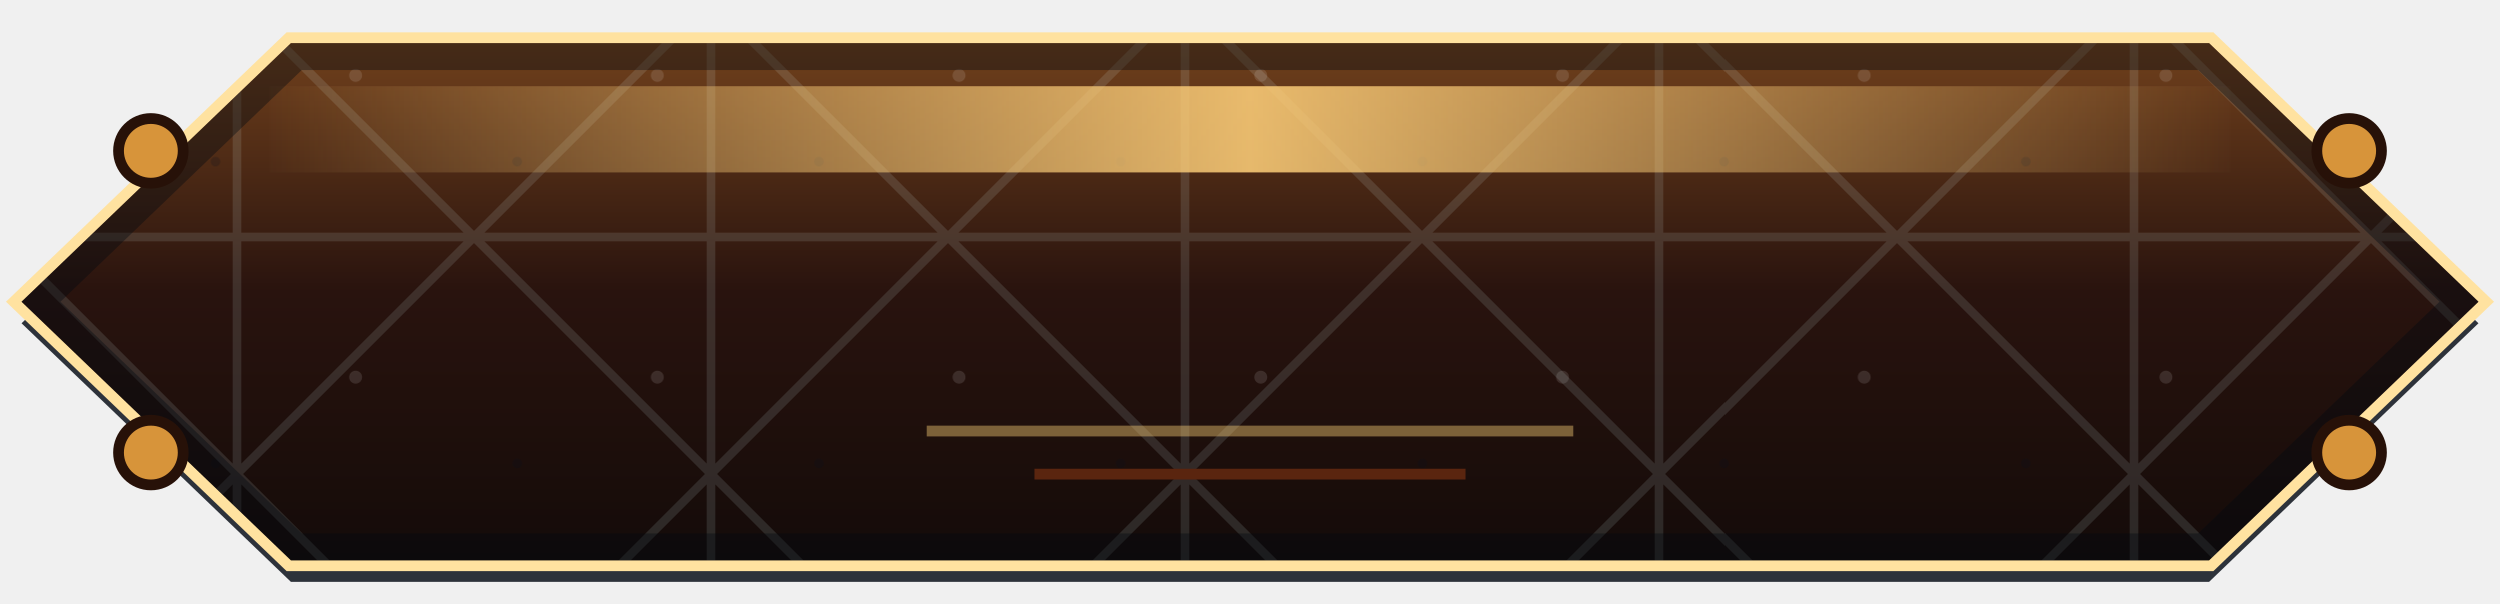
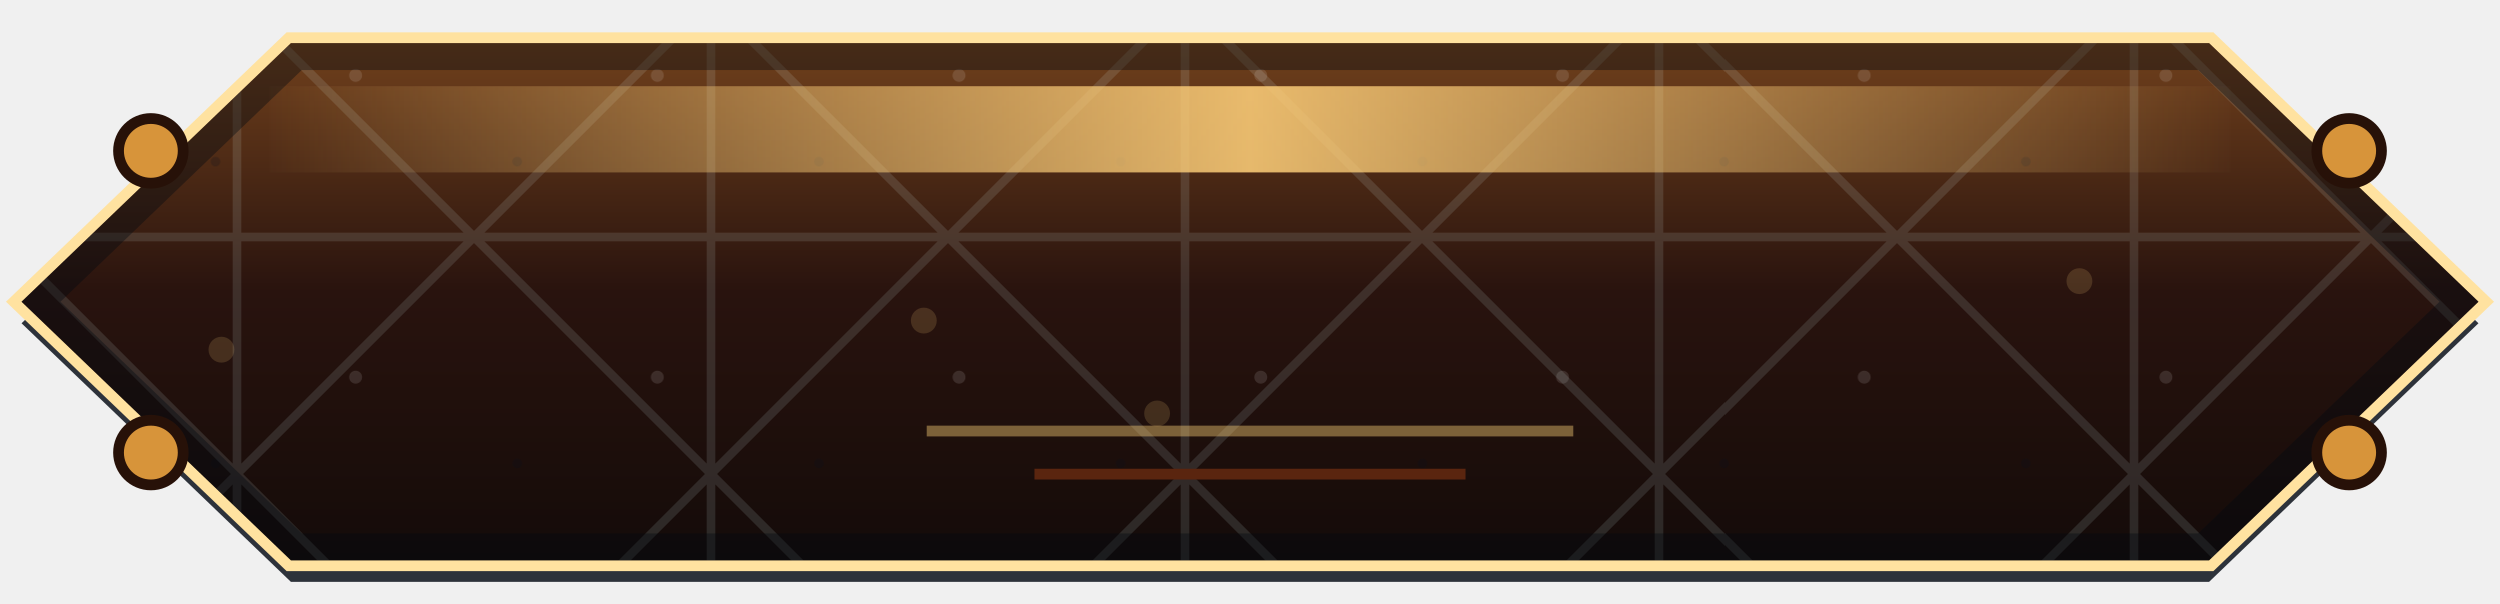
- <svg xmlns="http://www.w3.org/2000/svg" width="464" height="112" viewBox="0 0 232 56" role="img" aria-label="M7 secondary-hex-button pressed" data-style="m10-volcanic-forge-0.2.0" data-geometry-shape="wide-hexagon" data-corner-radius="2" data-end-cap-depth="25">
+ <svg xmlns="http://www.w3.org/2000/svg" width="464" height="112" viewBox="0 0 232 56" role="img" aria-label="M7 secondary-hex-button pressed" data-style="m10-volcanic-forge@0.2.0" data-geometry-shape="wide-hexagon" data-corner-radius="2" data-end-cap-depth="25">
  <defs>
    <linearGradient id="m10-secondary-hex-button-232x56-pressed-plate" x1="0" y1="0" x2="0" y2="1">
      <stop offset="0" stop-color="#70401C" />
      <stop offset=".48" stop-color="#29130E" />
      <stop offset="1" stop-color="#140B09" />
    </linearGradient>
    <linearGradient id="m10-secondary-hex-button-232x56-pressed-primary" x1="0" y1="0" x2="0" y2="1">
      <stop offset="0" stop-color="#FFF0C5" />
      <stop offset=".45" stop-color="#FF6A1F" />
      <stop offset="1" stop-color="#B34216" />
    </linearGradient>
    <linearGradient id="m10-secondary-hex-button-232x56-pressed-energy" x1="0" y1="0" x2="1" y2="0">
      <stop offset="0" stop-color="#FFD07A" stop-opacity="0" />
      <stop offset=".5" stop-color="#FFD07A" stop-opacity=".86" />
      <stop offset="1" stop-color="#FFD07A" stop-opacity="0" />
    </linearGradient>
    <pattern id="m10-secondary-hex-button-232x56-pressed-grain" width="28" height="28" patternUnits="userSpaceOnUse">
      <circle cx="5" cy="7" r=".6" fill="#FFFFFF" fill-opacity=".12" />
      <circle cx="20" cy="15" r=".45" fill="#061321" fill-opacity=".2" />
    </pattern>
    <pattern id="m10-secondary-hex-button-232x56-pressed-plate-pattern" width="44" height="44" patternUnits="userSpaceOnUse">
      <path d="M0 22H44M22 0V44M0 22L22 0 44 22 22 44Z" fill="none" stroke="#D8FBFF" stroke-opacity=".12" stroke-width=".8" />
    </pattern>
    <mask id="m10-secondary-hex-button-232x56-pressed-mask">
      <path d="M27 4H205L230 28L205 52H27L2 28Z" fill="white" />
    </mask>
  </defs>
  <g opacity="1">
    <g id="m10-secondary-hex-button-232x56-pressed-outer-shadow" data-layer="outer-shadow" transform="translate(0 2)">
      <path d="M27 4H205L230 28L205 52H27L2 28Z" fill="#020812" opacity=".82" />
    </g>
    <g id="m10-secondary-hex-button-232x56-pressed-connected-depth" data-layer="connected-depth" transform="translate(0 1)">
      <path d="M27 4H205L230 28L205 52H27L2 28Z" fill="#071522" opacity=".9" />
    </g>
    <g id="m10-secondary-hex-button-232x56-pressed-outer-frame" data-layer="outer-frame">
      <path d="M27 4H205L230 28L205 52H27L2 28Z" fill="#071421" stroke="#FFE2A0" stroke-width="2" stroke-linejoin="miter" />
    </g>
    <g id="m10-secondary-hex-button-232x56-pressed-inner-plate-fill" data-layer="inner-plate-fill">
      <path d="M27 4H205L230 28L205 52H27L2 28Z" fill="url(#m10-secondary-hex-button-232x56-pressed-plate)" />
    </g>
    <g id="m10-secondary-hex-button-232x56-pressed-surface-grain" data-layer="surface-grain" data-material-source="m8-ice-grain" mask="url(#m10-secondary-hex-button-232x56-pressed-mask)">
      <rect width="232" height="56" fill="url(#m10-secondary-hex-button-232x56-pressed-grain)" />
    </g>
    <g id="m10-secondary-hex-button-232x56-pressed-surface-pattern" data-layer="surface-pattern" data-material-source="m8-crystal-facet-pattern" mask="url(#m10-secondary-hex-button-232x56-pressed-mask)">
      <rect width="232" height="56" fill="url(#m10-secondary-hex-button-232x56-pressed-plate-pattern)" />
    </g>
    <g id="m10-secondary-hex-button-232x56-pressed-side-bevel-shade" data-layer="side-bevel-shade" mask="url(#m10-secondary-hex-button-232x56-pressed-mask)">
      <path d="M27 4H205L230 28L205 52H27L2 28Z" fill="none" stroke="#020812" stroke-opacity=".38" stroke-width="5" />
    </g>
    <g id="m10-secondary-hex-button-232x56-pressed-top-bevel-highlight" data-layer="top-bevel-highlight" mask="url(#m10-secondary-hex-button-232x56-pressed-mask)">
      <path d="M35 10H197" stroke="#FFFFFF" stroke-opacity=".55" stroke-width="3" stroke-linecap="square" />
    </g>
    <g id="m10-secondary-hex-button-232x56-pressed-cold-edge-accent" data-layer="cold-edge-accent" data-material-source="m8-cold-edge-accent" mask="url(#m10-secondary-hex-button-232x56-pressed-mask)">
      <rect x="25" y="8" width="182" height="8" fill="url(#m10-secondary-hex-button-232x56-pressed-energy)" />
    </g>
    <g id="m10-secondary-hex-button-232x56-pressed-ornament-decal" data-layer="ornament-decal" data-material-source="m7-ornament-marks" mask="url(#m10-secondary-hex-button-232x56-pressed-mask)">
      <path d="M33 43h16M183 43h16" stroke="#E6FCFF" stroke-opacity=".5" stroke-width="2" />
    </g>
+     <g id="m10-secondary-hex-button-variation" data-layer="forge-variation" data-variation-seed="39211" data-variation-baseline="false" fill="#FFD07A" fill-opacity=".16">
+       <circle cx="85.73" cy="29.75" r="1.2" />
+       <circle cx="192.97" cy="26.09" r="1.2" />
+       <circle cx="20.55" cy="32.45" r="1.2" />
+       <circle cx="107.38" cy="38.37" r="1.2" />
+     </g>
    <g id="m10-secondary-hex-button-forged-rivets" data-layer="forge-ornament" data-ornament="rivet-rune" fill="#D7943A" stroke="#271108" stroke-width="1">
      <circle cx="14" cy="14" r="3" />
      <circle cx="218" cy="14" r="3" />
      <circle cx="14" cy="42" r="3" />
      <circle cx="218" cy="42" r="3" />
    </g>
    <g id="m10-secondary-hex-button-engraved-typography" data-layer="forge-typography" data-typography-preset="m10-engraved-gold-action">
      <path d="M86 40h60" stroke="#FFD27A" stroke-opacity=".42" />
      <path d="M96 44h40" stroke="#5A250F" />
    </g>
-     <g id="m10-secondary-hex-button-content" data-layer="content" data-slot="editable-secondary-hex-button-content" data-safe-x="39" data-safe-y="10" data-safe-width="154" data-safe-height="38" />
+     <g id="m10-volcanic-forge-secondary-hex-button-content" data-layer="content" data-slot="editable-secondary-hex-button-content" data-safe-x="39" data-safe-y="10" data-safe-width="154" data-safe-height="38" />
  </g>
</svg>
